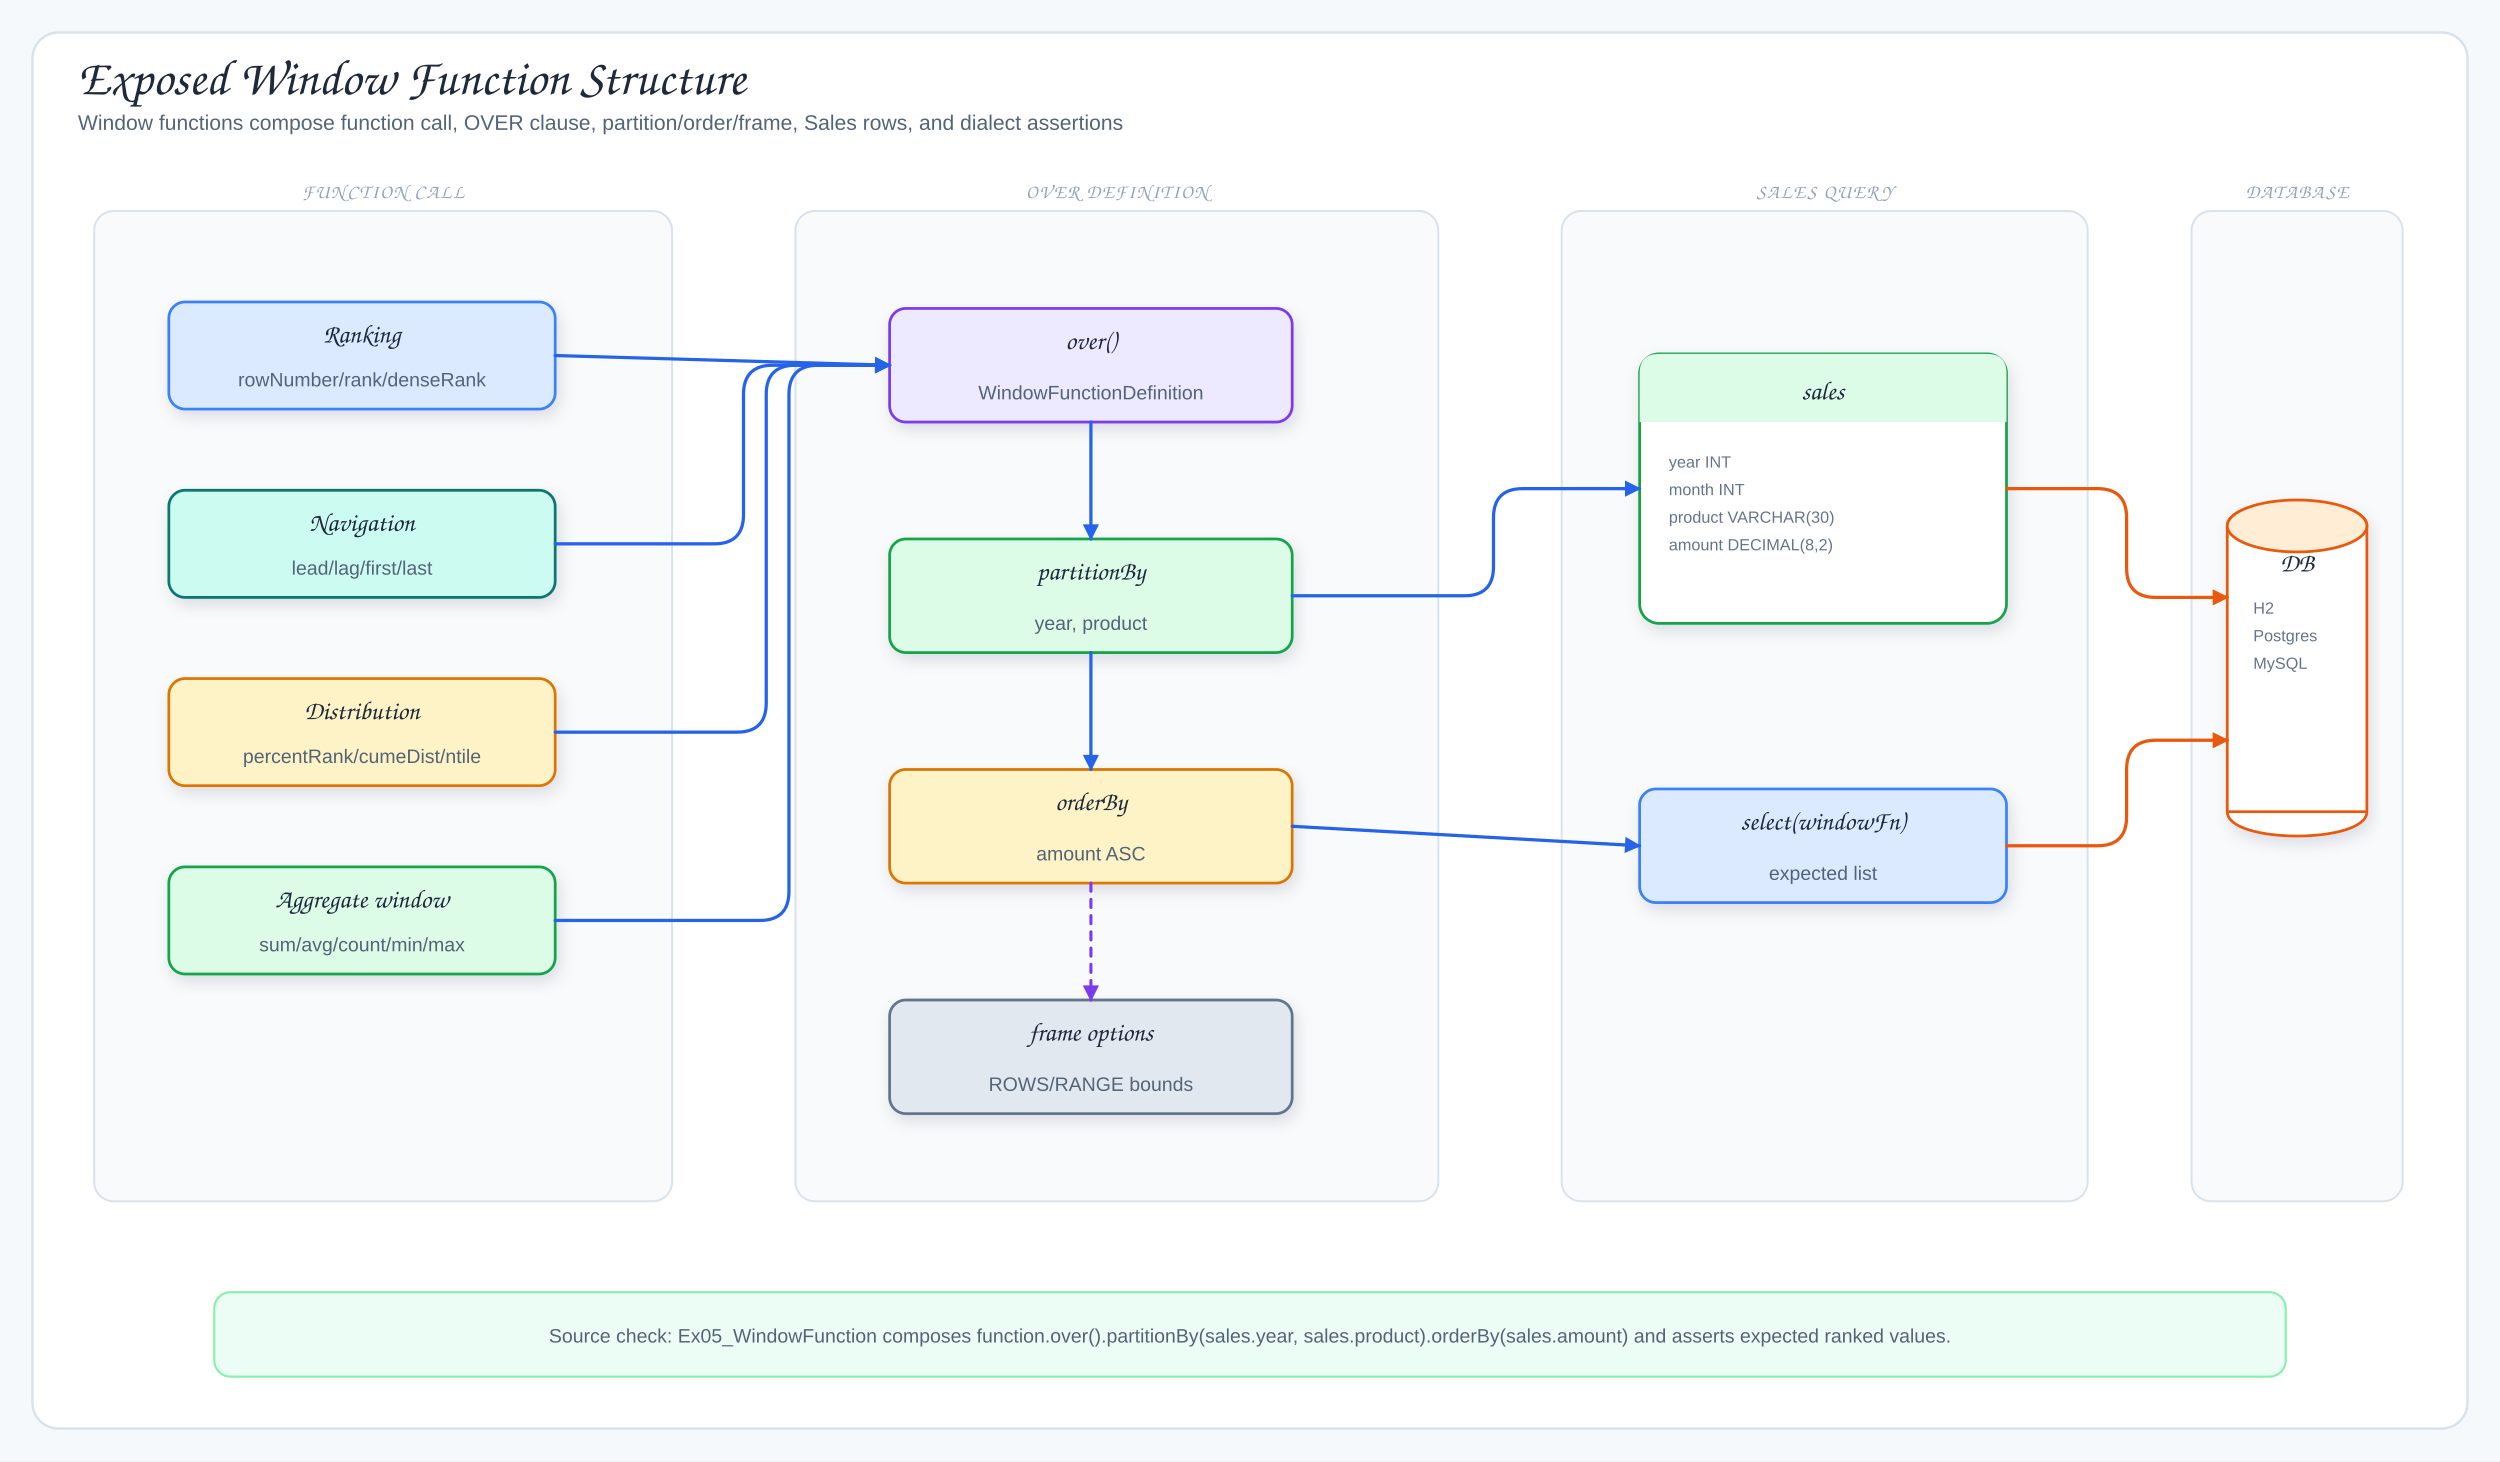
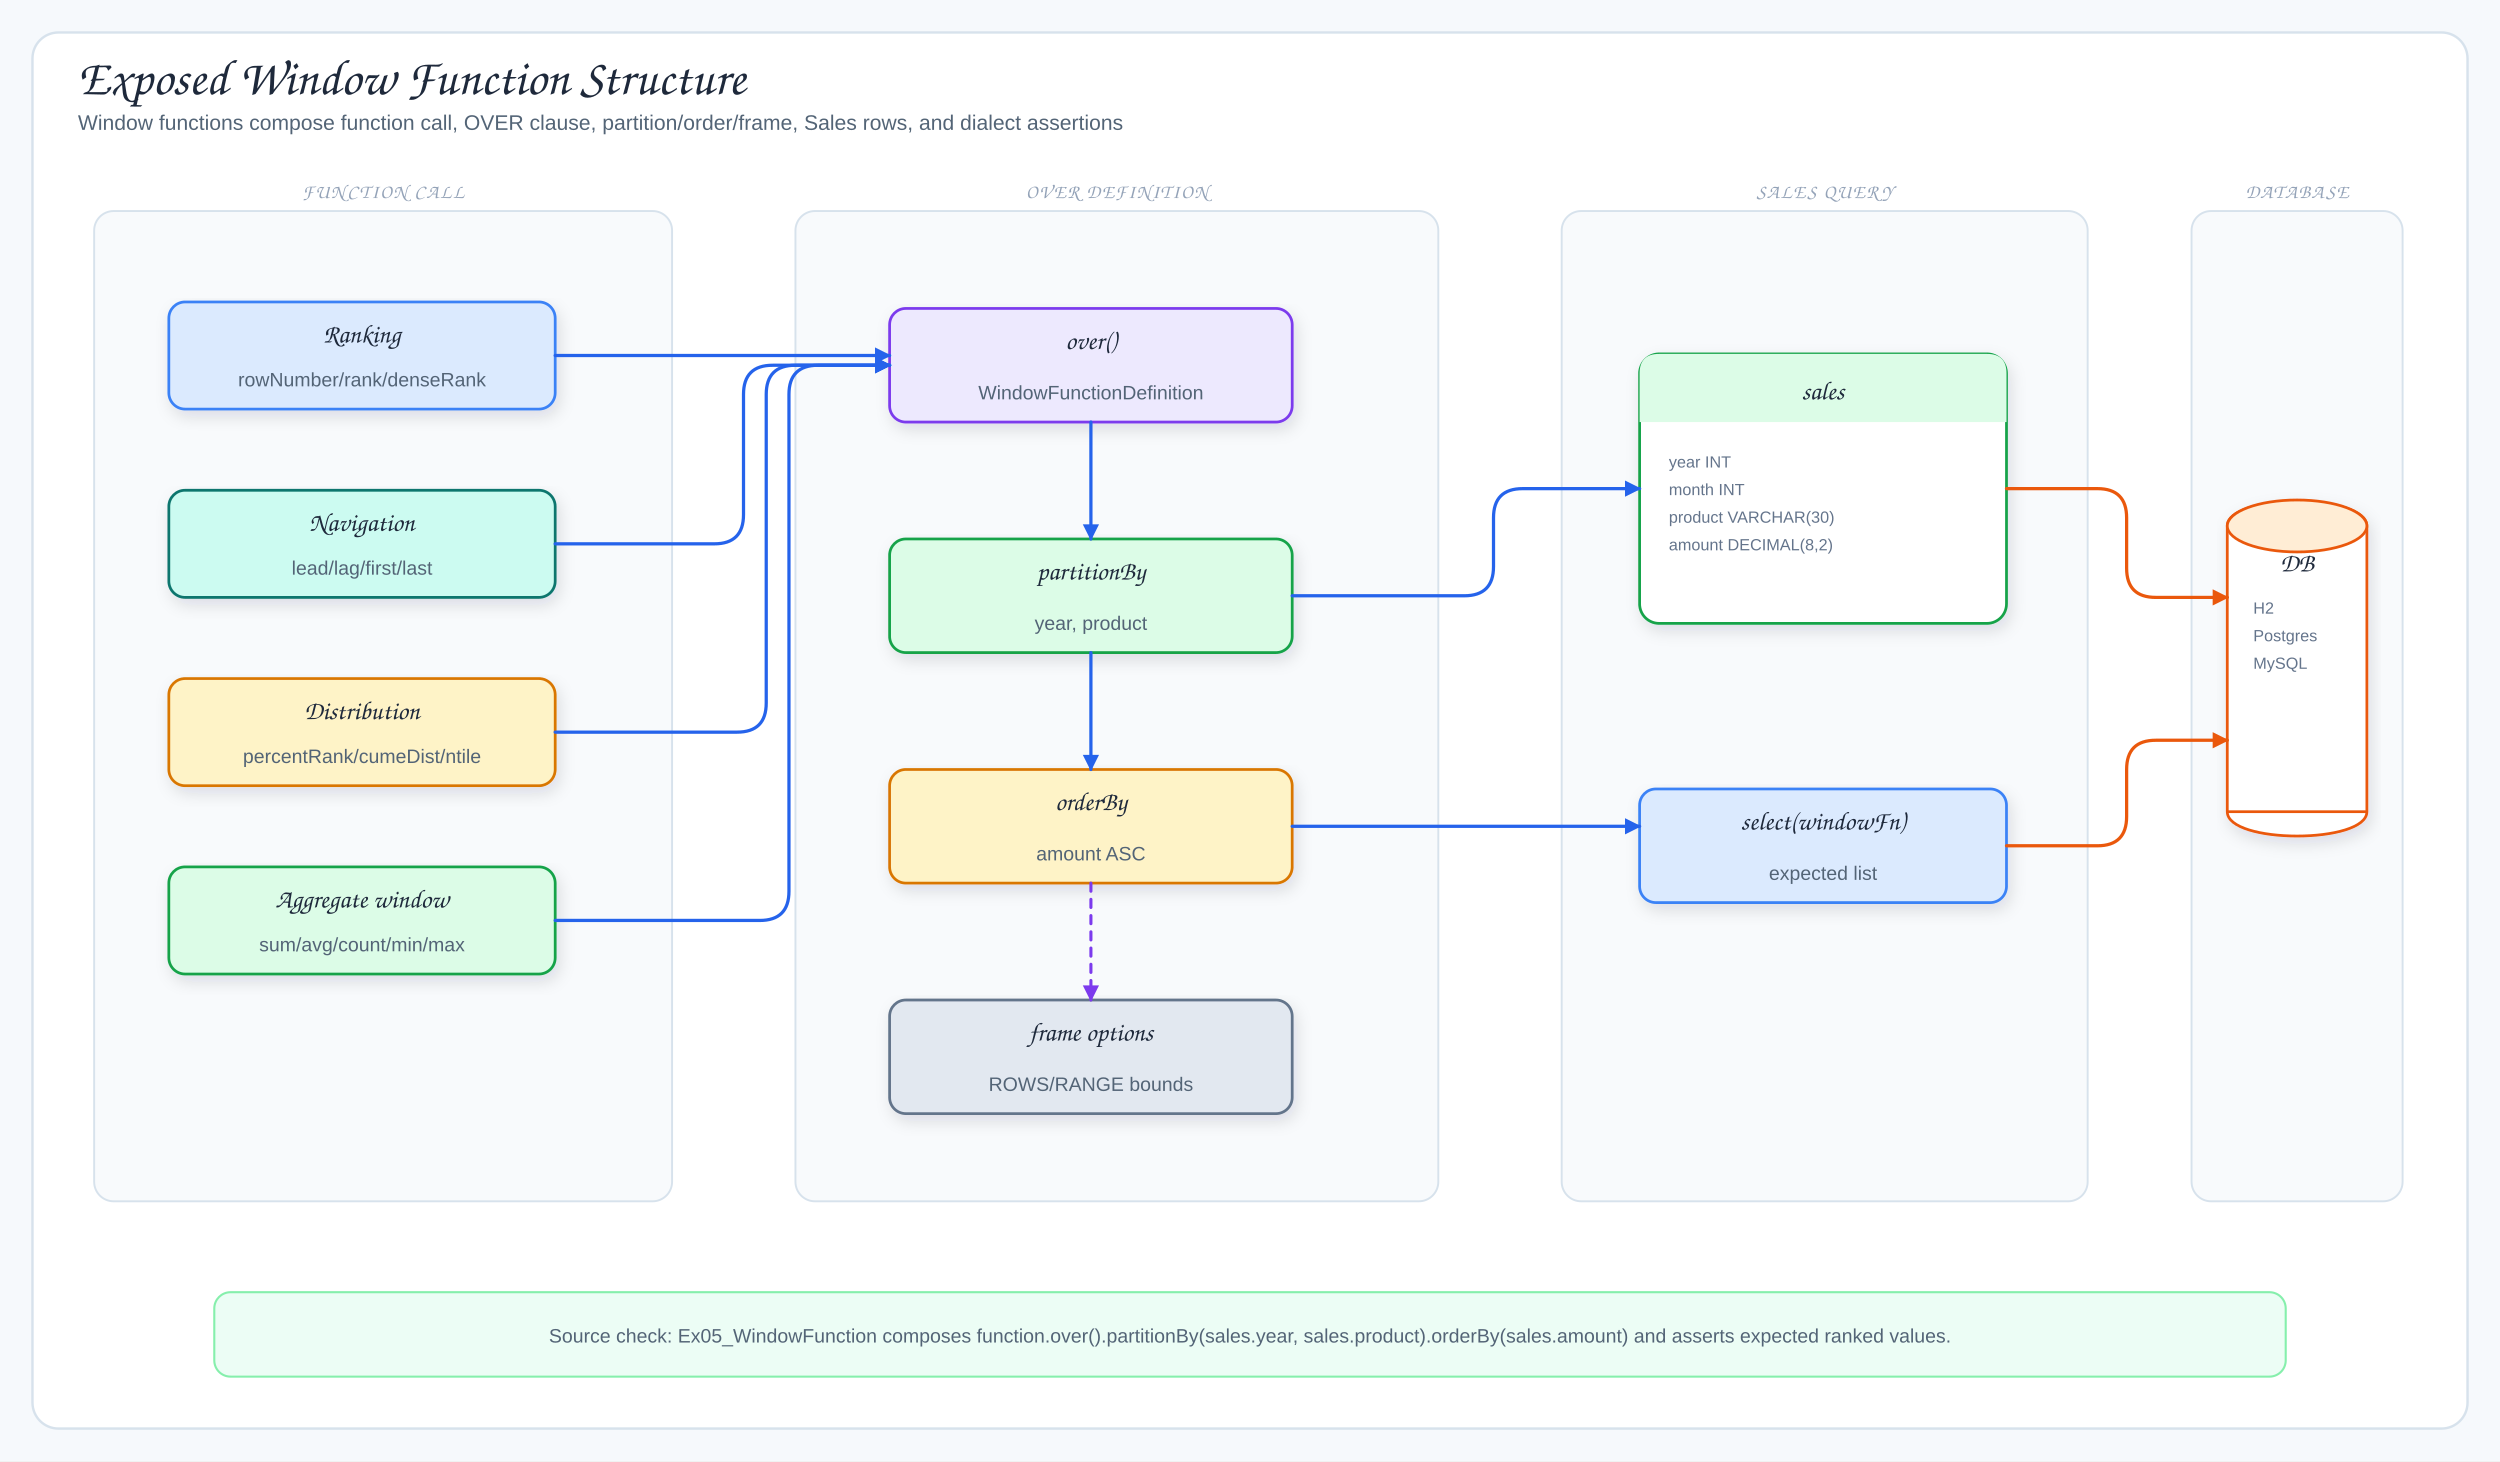
<svg xmlns="http://www.w3.org/2000/svg" viewBox="0 0 1540 900" width="1540" height="900" role="img" aria-label="Exposed Window Function Structure">
  <defs>
    <filter id="shadow" x="-10%" y="-10%" width="120%" height="130%">
      <feDropShadow dx="2" dy="4" stdDeviation="5" flood-color="#1f2937" flood-opacity="0.12" />
    </filter>
    <marker id="arrow" markerUnits="userSpaceOnUse" markerWidth="10" markerHeight="10" refX="9" refY="5" orient="auto">
      <path d="M 0 0 L 10 5 L 0 10 Z" fill="#64748b" />
    </marker>
    <marker id="arrowBlue" markerUnits="userSpaceOnUse" markerWidth="10" markerHeight="10" refX="9" refY="5" orient="auto">
      <path d="M 0 0 L 10 5 L 0 10 Z" fill="#2563eb" />
    </marker>
    <marker id="arrowPurple" markerUnits="userSpaceOnUse" markerWidth="10" markerHeight="10" refX="9" refY="5" orient="auto">
      <path d="M 0 0 L 10 5 L 0 10 Z" fill="#7c3aed" />
    </marker>
    <marker id="arrowOrange" markerUnits="userSpaceOnUse" markerWidth="10" markerHeight="10" refX="9" refY="5" orient="auto">
      <path d="M 0 0 L 10 5 L 0 10 Z" fill="#ea580c" />
    </marker>
    <marker id="arrowPink" markerUnits="userSpaceOnUse" markerWidth="10" markerHeight="10" refX="9" refY="5" orient="auto">
      <path d="M 0 0 L 10 5 L 0 10 Z" fill="#db2777" />
    </marker>
    <style>
.canvas{fill:#f6f9fc}.frame{fill:#fff;stroke:#d7e2ec;stroke-width:1.5}
.title{font-family:"Architects Daughter","Comic Sans MS",cursive;font-size:31px;fill:#1e293b}
.subtitle,.detail{font-family:"Comic Mono","Comic Sans MS","Comic Sans","Comic Neue",Arial,sans-serif;fill:#536476}
.subtitle{font-size:13px}.detail{font-size:12px}.tiny{font-family:"Comic Mono","Comic Sans MS","Comic Sans","Comic Neue",Arial,sans-serif;font-size:10px;fill:#64748b}
.label{font-family:"Architects Daughter","Comic Sans MS",cursive;font-size:16px;fill:#1e293b}
.panelTitle{font-family:"Architects Daughter","Comic Sans MS",cursive;font-size:12px;letter-spacing:.08em;fill:#94a3b8}
.card{stroke-width:1.7;filter:url(#shadow)}.panel{fill:#f8fafc;stroke:#d7e2ec;stroke-width:1.2}
.arrow{fill:none;stroke:#2563eb;stroke-width:2;stroke-linecap:round;stroke-linejoin:round;marker-end:url(#arrowBlue)}
.runtimeUse{fill:none;stroke:#7c3aed;stroke-width:1.9;stroke-dasharray:5 5;stroke-linecap:round;stroke-linejoin:round;marker-end:url(#arrowPurple)}
.dbUse{fill:none;stroke:#ea580c;stroke-width:2;stroke-linecap:round;stroke-linejoin:round;marker-end:url(#arrowOrange)}
.savepoint{fill:none;stroke:#db2777;stroke-width:1.9;stroke-dasharray:7 4;stroke-linecap:round;stroke-linejoin:round;marker-end:url(#arrowPink)}
.returnLine{fill:none;stroke:#64748b;stroke-width:1.8;stroke-dasharray:6 5;stroke-linecap:round;stroke-linejoin:round;marker-end:url(#arrow)}
.lifeline{stroke:#cbd5e1;stroke-width:1.5;stroke-dasharray:5 6}
</style>
  </defs>
  <rect width="1540" height="900" class="canvas" />
  <rect x="20" y="20" width="1500" height="860" rx="16" class="frame" />
  <text x="48" y="58" class="title">Exposed Window Function Structure</text>
  <text x="48" y="80" class="subtitle">Window functions compose function call, OVER clause, partition/order/frame, Sales rows, and dialect assertions</text>
  <rect x="58" y="130" width="356" height="610" rx="12" class="panel" />
  <text x="236" y="122" class="panelTitle" text-anchor="middle">FUNCTION CALL</text>
  <rect x="104" y="186" width="238" height="66" rx="10" fill="#dbeafe" stroke="#3b82f6" class="card" />
  <text x="223" y="211" class="label" text-anchor="middle">Ranking</text>
  <text x="223" y="238" class="detail" text-anchor="middle">rowNumber/rank/denseRank</text>
  <rect x="104" y="302" width="238" height="66" rx="10" fill="#ccfbf1" stroke="#0f766e" class="card" />
  <text x="223" y="327" class="label" text-anchor="middle">Navigation</text>
  <text x="223" y="354" class="detail" text-anchor="middle">lead/lag/first/last</text>
  <rect x="104" y="418" width="238" height="66" rx="10" fill="#fef3c7" stroke="#d97706" class="card" />
  <text x="223" y="443" class="label" text-anchor="middle">Distribution</text>
  <text x="223" y="470" class="detail" text-anchor="middle">percentRank/cumeDist/ntile</text>
  <rect x="104" y="534" width="238" height="66" rx="10" fill="#dcfce7" stroke="#16a34a" class="card" />
  <text x="223" y="559" class="label" text-anchor="middle">Aggregate window</text>
  <text x="223" y="586" class="detail" text-anchor="middle">sum/avg/count/min/max</text>
  <rect x="490" y="130" width="396" height="610" rx="12" class="panel" />
  <text x="688" y="122" class="panelTitle" text-anchor="middle">OVER DEFINITION</text>
  <rect x="548" y="190" width="248" height="70" rx="10" fill="#ede9fe" stroke="#7c3aed" class="card" />
  <text x="672" y="215" class="label" text-anchor="middle">over()</text>
  <text x="672" y="246" class="detail" text-anchor="middle">WindowFunctionDefinition</text>
  <rect x="548" y="332" width="248" height="70" rx="10" fill="#dcfce7" stroke="#16a34a" class="card" />
  <text x="672" y="357" class="label" text-anchor="middle">partitionBy</text>
  <text x="672" y="388" class="detail" text-anchor="middle">year, product</text>
  <rect x="548" y="474" width="248" height="70" rx="10" fill="#fef3c7" stroke="#d97706" class="card" />
  <text x="672" y="499" class="label" text-anchor="middle">orderBy</text>
  <text x="672" y="530" class="detail" text-anchor="middle">amount ASC</text>
  <rect x="548" y="616" width="248" height="70" rx="10" fill="#e2e8f0" stroke="#64748b" class="card" />
  <text x="672" y="641" class="label" text-anchor="middle">frame options</text>
  <text x="672" y="672" class="detail" text-anchor="middle">ROWS/RANGE bounds</text>
  <rect x="962" y="130" width="324" height="610" rx="12" class="panel" />
  <text x="1124" y="122" class="panelTitle" text-anchor="middle">SALES QUERY</text>
  <rect x="1010" y="218" width="226" height="166" rx="12" fill="#fff" stroke="#16a34a" class="card" />
  <path d="M1010,260 L1010,230 Q1010,218 1022,218 L1224,218 Q1236,218 1236,230 L1236,260 Z" fill="#dcfce7" />
  <text x="1123" y="246" class="label" text-anchor="middle">sales</text>
  <text x="1028" y="288" class="tiny">year INT</text>
  <text x="1028" y="305" class="tiny">month INT</text>
  <text x="1028" y="322" class="tiny">product VARCHAR(30)</text>
  <text x="1028" y="339" class="tiny">amount DECIMAL(8,2)</text>
  <rect x="1010" y="486" width="226" height="70" rx="10" fill="#dbeafe" stroke="#3b82f6" class="card" />
  <text x="1123" y="511" class="label" text-anchor="middle">select(windowFn)</text>
  <text x="1123" y="542" class="detail" text-anchor="middle">expected list</text>
  <rect x="1350" y="130" width="130" height="610" rx="12" class="panel" />
  <text x="1415" y="122" class="panelTitle" text-anchor="middle">DATABASE</text>
  <path d="M1372,324 C1372,304 1458,304 1458,324 L1458,500 C1458,520 1372,520 1372,500 Z" fill="#fff" stroke="#ea580c" stroke-width="1.7" class="card" />
  <ellipse cx="1415" cy="324" rx="43" ry="16" fill="#ffedd5" stroke="#ea580c" stroke-width="1.7" />
  <path d="M1372,500 Q1415,500 1458,500" fill="none" stroke="#ea580c" stroke-width="1.7" />
  <text x="1415" y="352" class="label" text-anchor="middle">DB</text>
  <text x="1388" y="378" class="tiny">H2</text>
  <text x="1388" y="395" class="tiny">Postgres</text>
  <text x="1388" y="412" class="tiny">MySQL</text>
-   <path d="M342,219 L548,225" class="arrow" />
+   <path d="M342,219 H548" class="arrow" />
  <path d="M342,335 L440,335 Q458,335 458,317 L458,243 Q458,225 476,225 L548,225" class="arrow" />
  <path d="M342,451 L454,451 Q472,451 472,433 L472,243 Q472,225 490,225 L548,225" class="arrow" />
  <path d="M342,567 L468,567 Q486,567 486,549 L486,243 Q486,225 504,225 L548,225" class="arrow" />
  <path d="M672,260 L672,332" class="arrow" />
  <path d="M672,402 L672,474" class="arrow" />
  <path d="M672,544 L672,616" class="runtimeUse" />
  <path d="M796,367 L902,367 Q920,367 920,349 L920,319 Q920,301 938,301 L1010,301" class="arrow" />
-   <path d="M796,509 L1010,521" class="arrow" />
+   <path d="M796,509 H1010" class="arrow" />
  <path d="M1236,301 L1292,301 Q1310,301 1310,319 L1310,350 Q1310,368 1328,368 L1372,368" class="dbUse" />
  <path d="M1236,521 L1292,521 Q1310,521 1310,503 L1310,474 Q1310,456 1328,456 L1372,456" class="dbUse" />
  <rect x="132" y="796" width="1276" height="52" rx="10" fill="#ecfdf5" stroke="#86efac" stroke-width="1.3" />
  <text x="770" y="827" class="detail" text-anchor="middle">Source check: Ex05_WindowFunction composes function.over().partitionBy(sales.year, sales.product).orderBy(sales.amount) and asserts expected ranked values.</text>
</svg>
